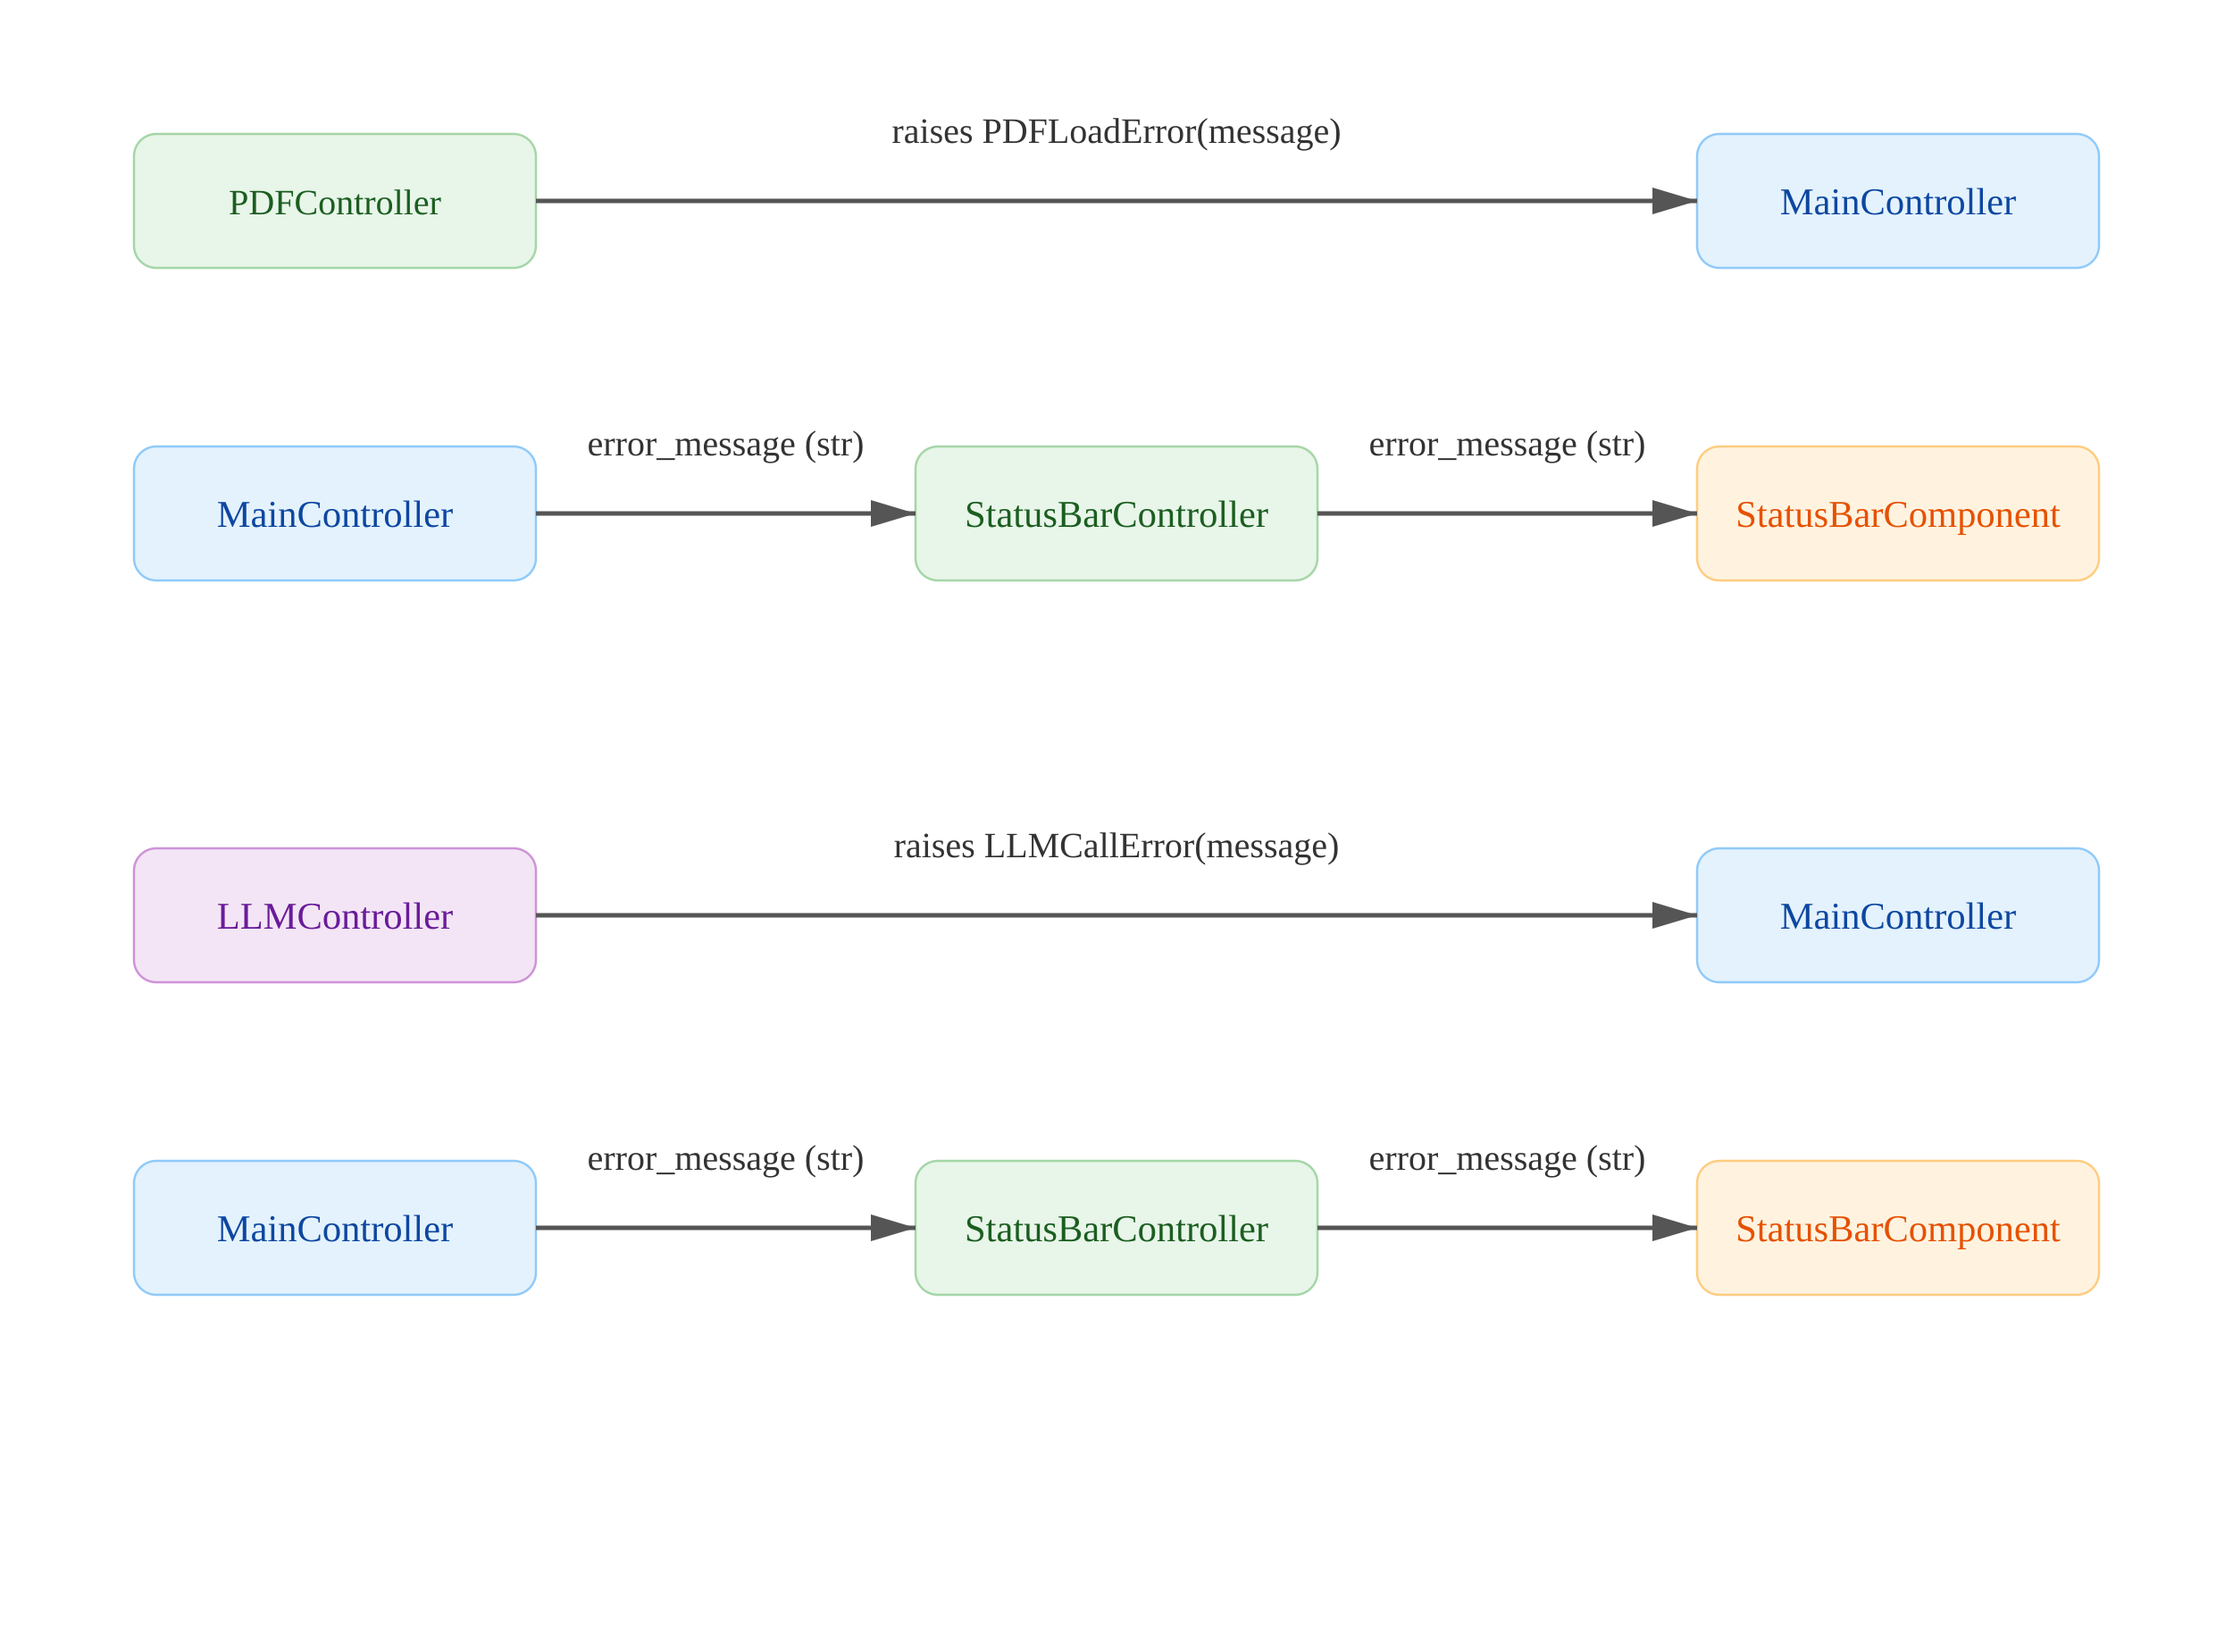
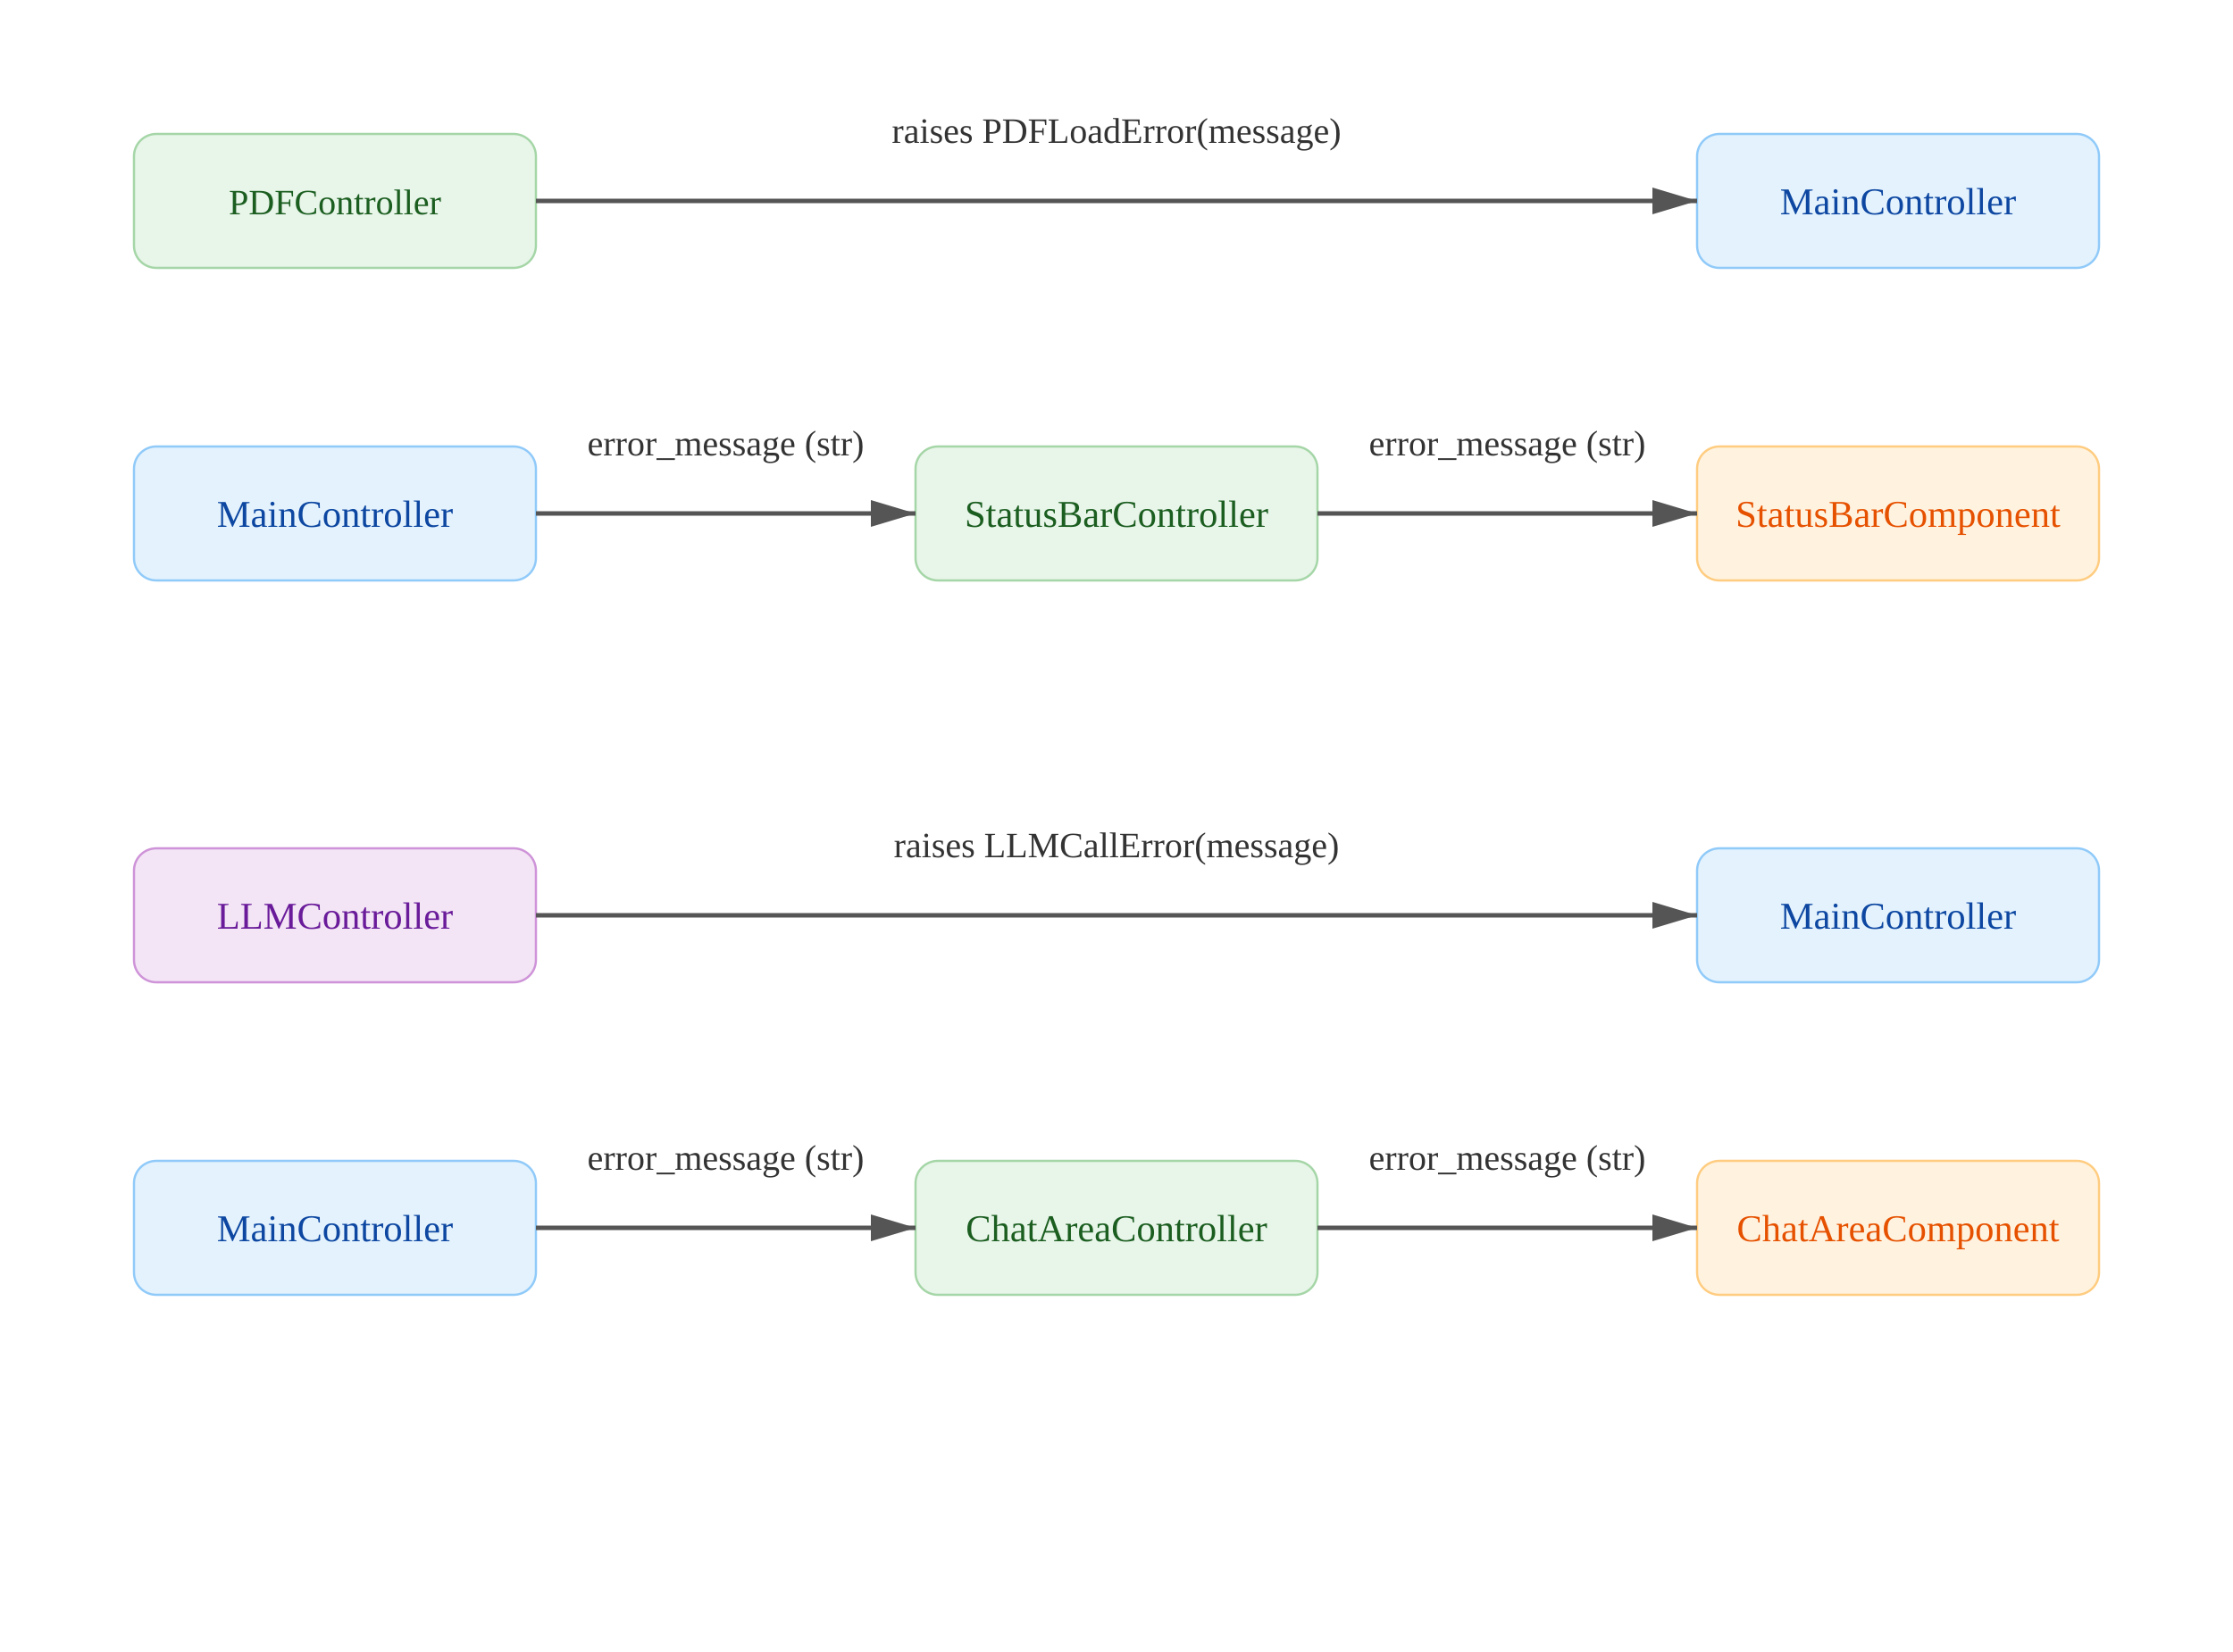
<svg xmlns="http://www.w3.org/2000/svg" width="1000" height="740">
  <defs>
    <marker id="arrow" markerWidth="10" markerHeight="10" refX="10" refY="3" orient="auto">
      <path d="M0,0 L10,3 L0,6 Z" fill="#555" />
    </marker>
  </defs>
  <rect x="60" y="60" width="180" height="60" rx="10" fill="#e8f5e9" stroke="#a5d6a7" />
  <text x="150" y="96" text-anchor="middle" fill="#1b5e20" font-size="16">
    PDFController
  </text>
  <rect x="760" y="60" width="180" height="60" rx="10" fill="#e3f2fd" stroke="#90caf9" />
  <text x="850" y="96" text-anchor="middle" fill="#0d47a1" font-size="17">
    MainController
  </text>
  <line x1="240" y1="90" x2="760" y2="90" stroke="#555" stroke-width="2" marker-end="url(#arrow)" />
  <text x="500" y="64" text-anchor="middle" font-size="16" fill="#333">
    raises PDFLoadError(message)
  </text>
  <rect x="60" y="200" width="180" height="60" rx="10" fill="#e3f2fd" stroke="#90caf9" />
  <text x="150" y="236" text-anchor="middle" fill="#0d47a1" font-size="17">
    MainController
  </text>
  <rect x="410" y="200" width="180" height="60" rx="10" fill="#e8f5e9" stroke="#a5d6a7" />
  <text x="500" y="236" text-anchor="middle" fill="#1b5e20" font-size="17">
    StatusBarController
  </text>
  <rect x="760" y="200" width="180" height="60" rx="10" fill="#fff3e0" stroke="#ffcc80" />
  <text x="850" y="236" text-anchor="middle" fill="#e65100" font-size="17">
    StatusBarComponent
  </text>
  <line x1="240" y1="230" x2="410" y2="230" stroke="#555" stroke-width="2" marker-end="url(#arrow)" />
  <text x="325" y="204" text-anchor="middle" font-size="16" fill="#333">
    error_message (str)
  </text>
  <line x1="590" y1="230" x2="760" y2="230" stroke="#555" stroke-width="2" marker-end="url(#arrow)" />
  <text x="675" y="204" text-anchor="middle" font-size="16" fill="#333">
    error_message (str)
  </text>
  <rect x="60" y="380" width="180" height="60" rx="10" fill="#f3e5f5" stroke="#ce93d8" />
  <text x="150" y="416" text-anchor="middle" fill="#6a1b9a" font-size="17">
    LLMController
  </text>
  <rect x="760" y="380" width="180" height="60" rx="10" fill="#e3f2fd" stroke="#90caf9" />
  <text x="850" y="416" text-anchor="middle" fill="#0d47a1" font-size="17">
    MainController
  </text>
  <line x1="240" y1="410" x2="760" y2="410" stroke="#555" stroke-width="2" marker-end="url(#arrow)" />
  <text x="500" y="384" text-anchor="middle" font-size="16" fill="#333">
    raises LLMCallError(message)
  </text>
  <rect x="60" y="520" width="180" height="60" rx="10" fill="#e3f2fd" stroke="#90caf9" />
  <text x="150" y="556" text-anchor="middle" fill="#0d47a1" font-size="17">
    MainController
  </text>
  <rect x="410" y="520" width="180" height="60" rx="10" fill="#e8f5e9" stroke="#a5d6a7" />
  <text x="500" y="556" text-anchor="middle" fill="#1b5e20" font-size="17">
-     StatusBarController
+     ChatAreaController
  </text>
  <rect x="760" y="520" width="180" height="60" rx="10" fill="#fff3e0" stroke="#ffcc80" />
  <text x="850" y="556" text-anchor="middle" fill="#e65100" font-size="17">
-     StatusBarComponent
+     ChatAreaComponent
  </text>
  <line x1="240" y1="550" x2="410" y2="550" stroke="#555" stroke-width="2" marker-end="url(#arrow)" />
  <text x="325" y="524" text-anchor="middle" font-size="16" fill="#333">
    error_message (str)
  </text>
  <line x1="590" y1="550" x2="760" y2="550" stroke="#555" stroke-width="2" marker-end="url(#arrow)" />
  <text x="675" y="524" text-anchor="middle" font-size="16" fill="#333">
    error_message (str)
  </text>
</svg>
